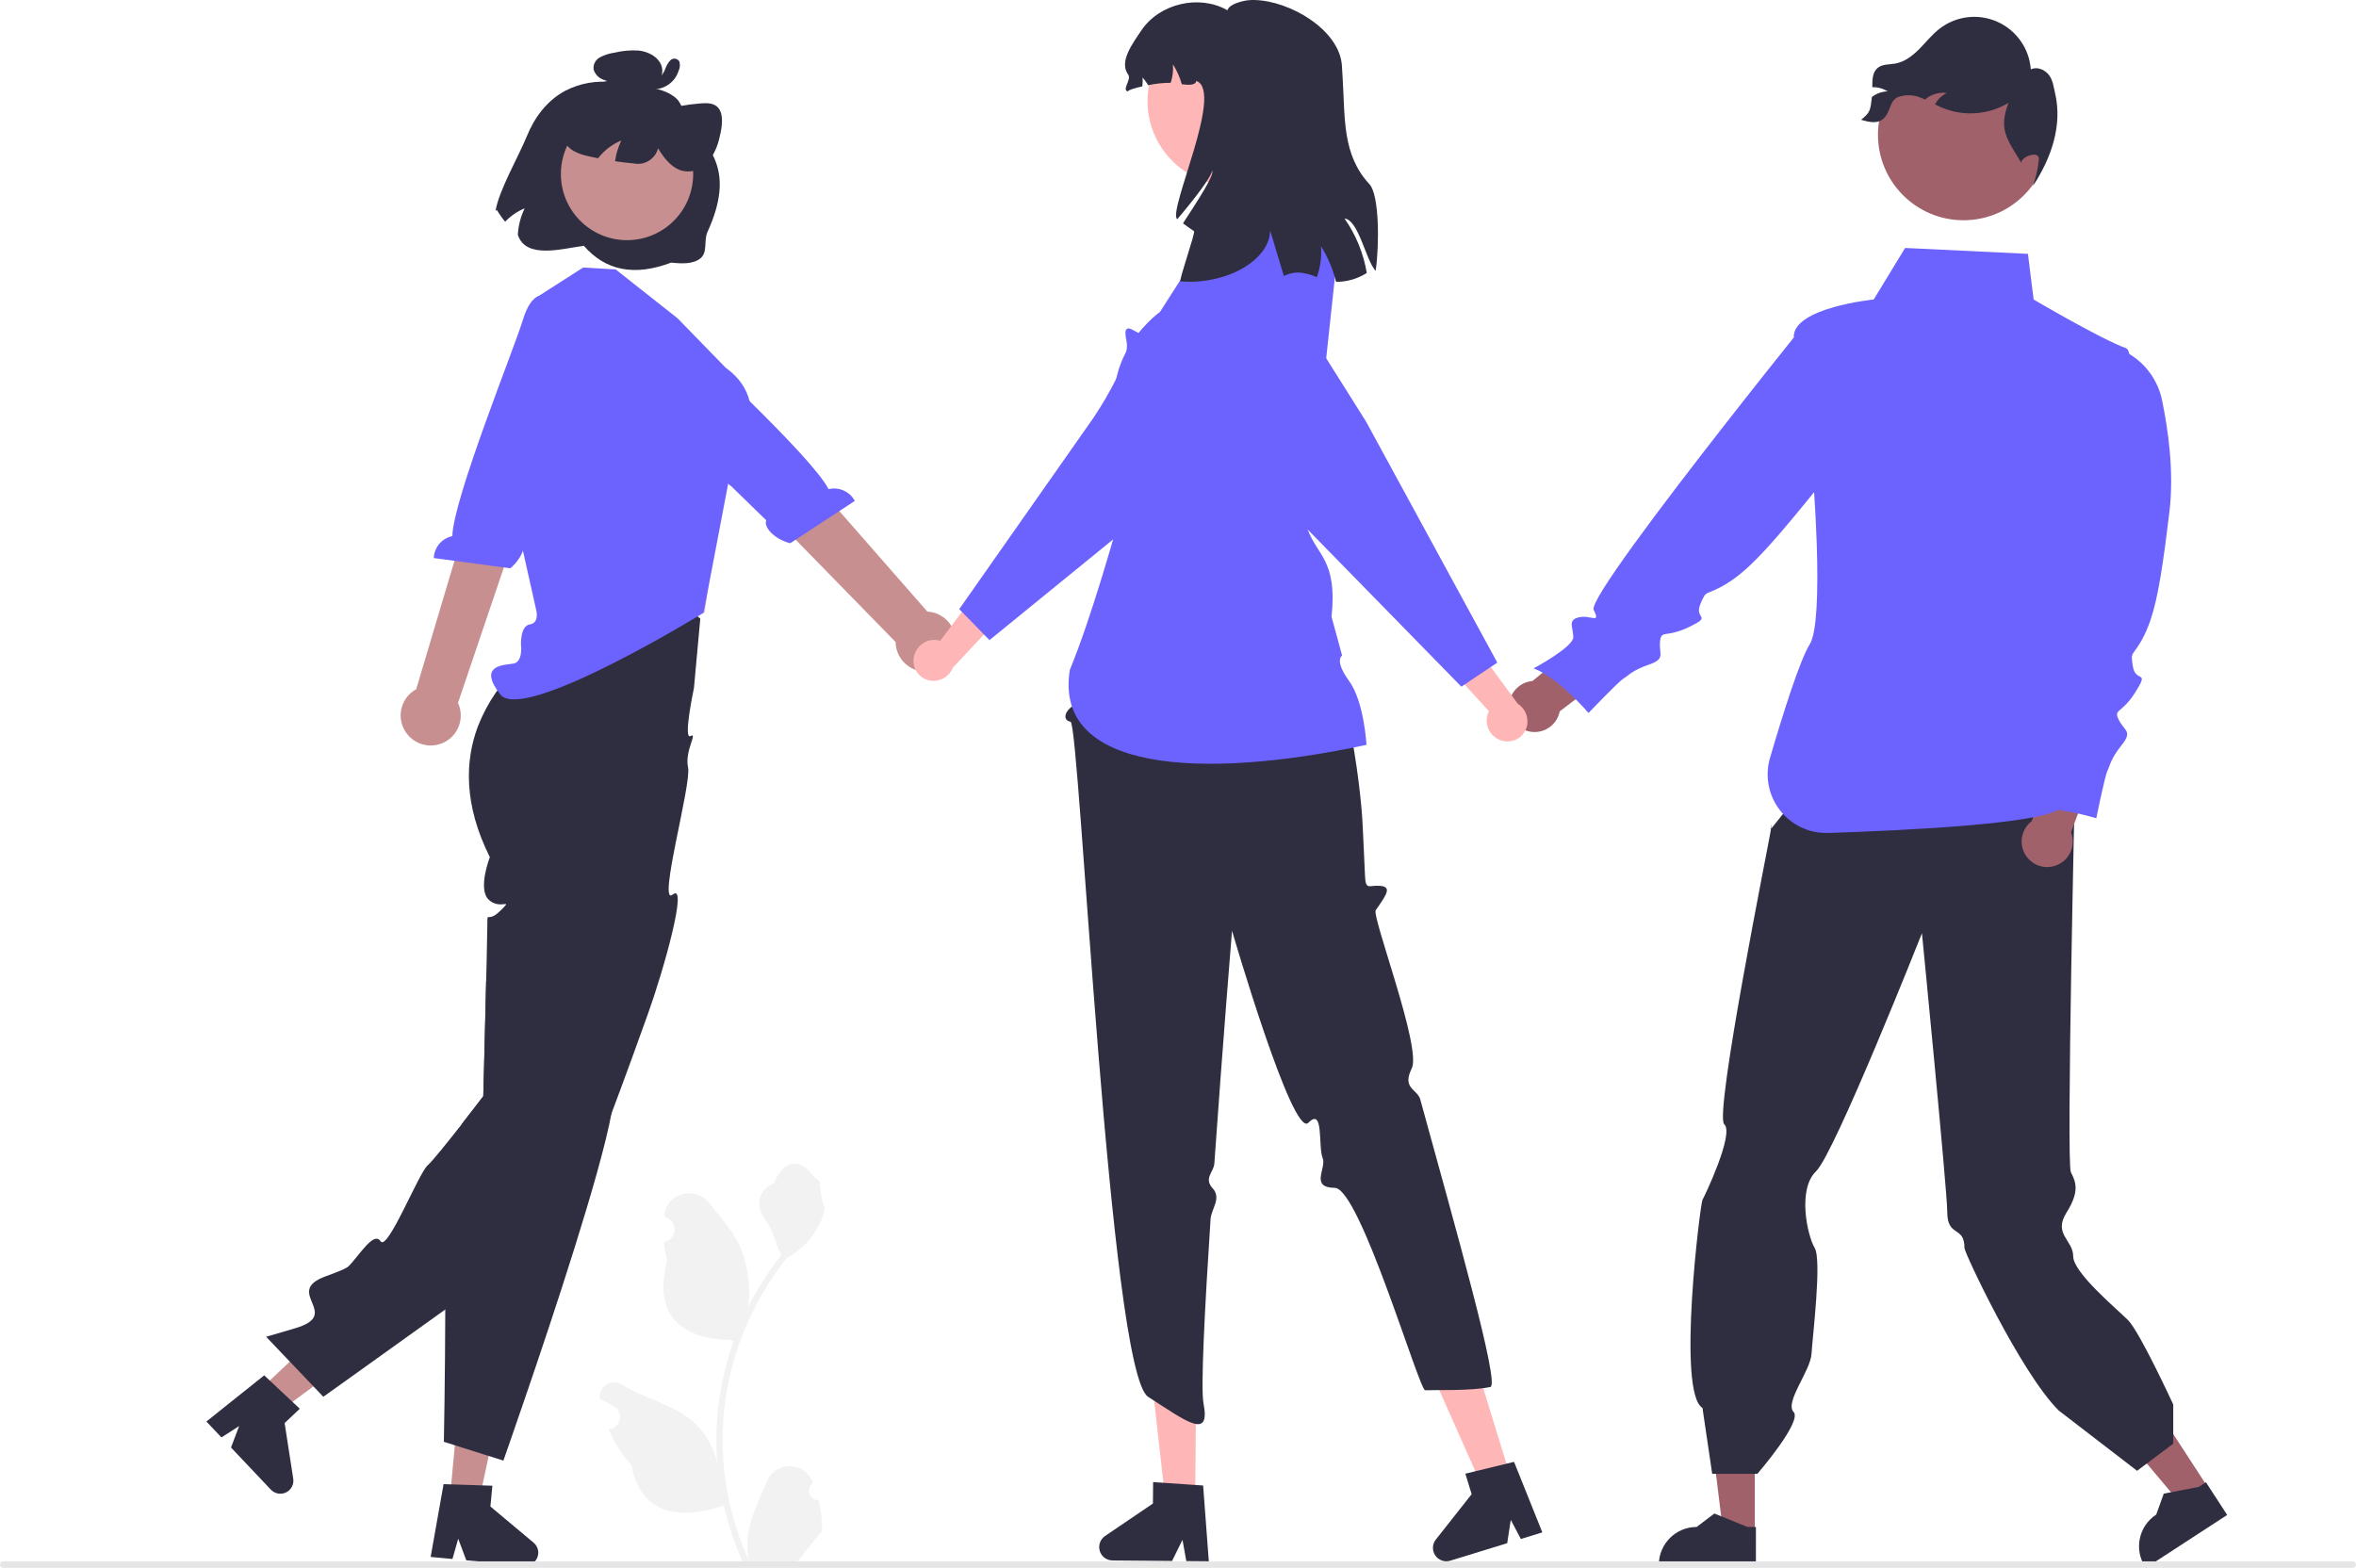
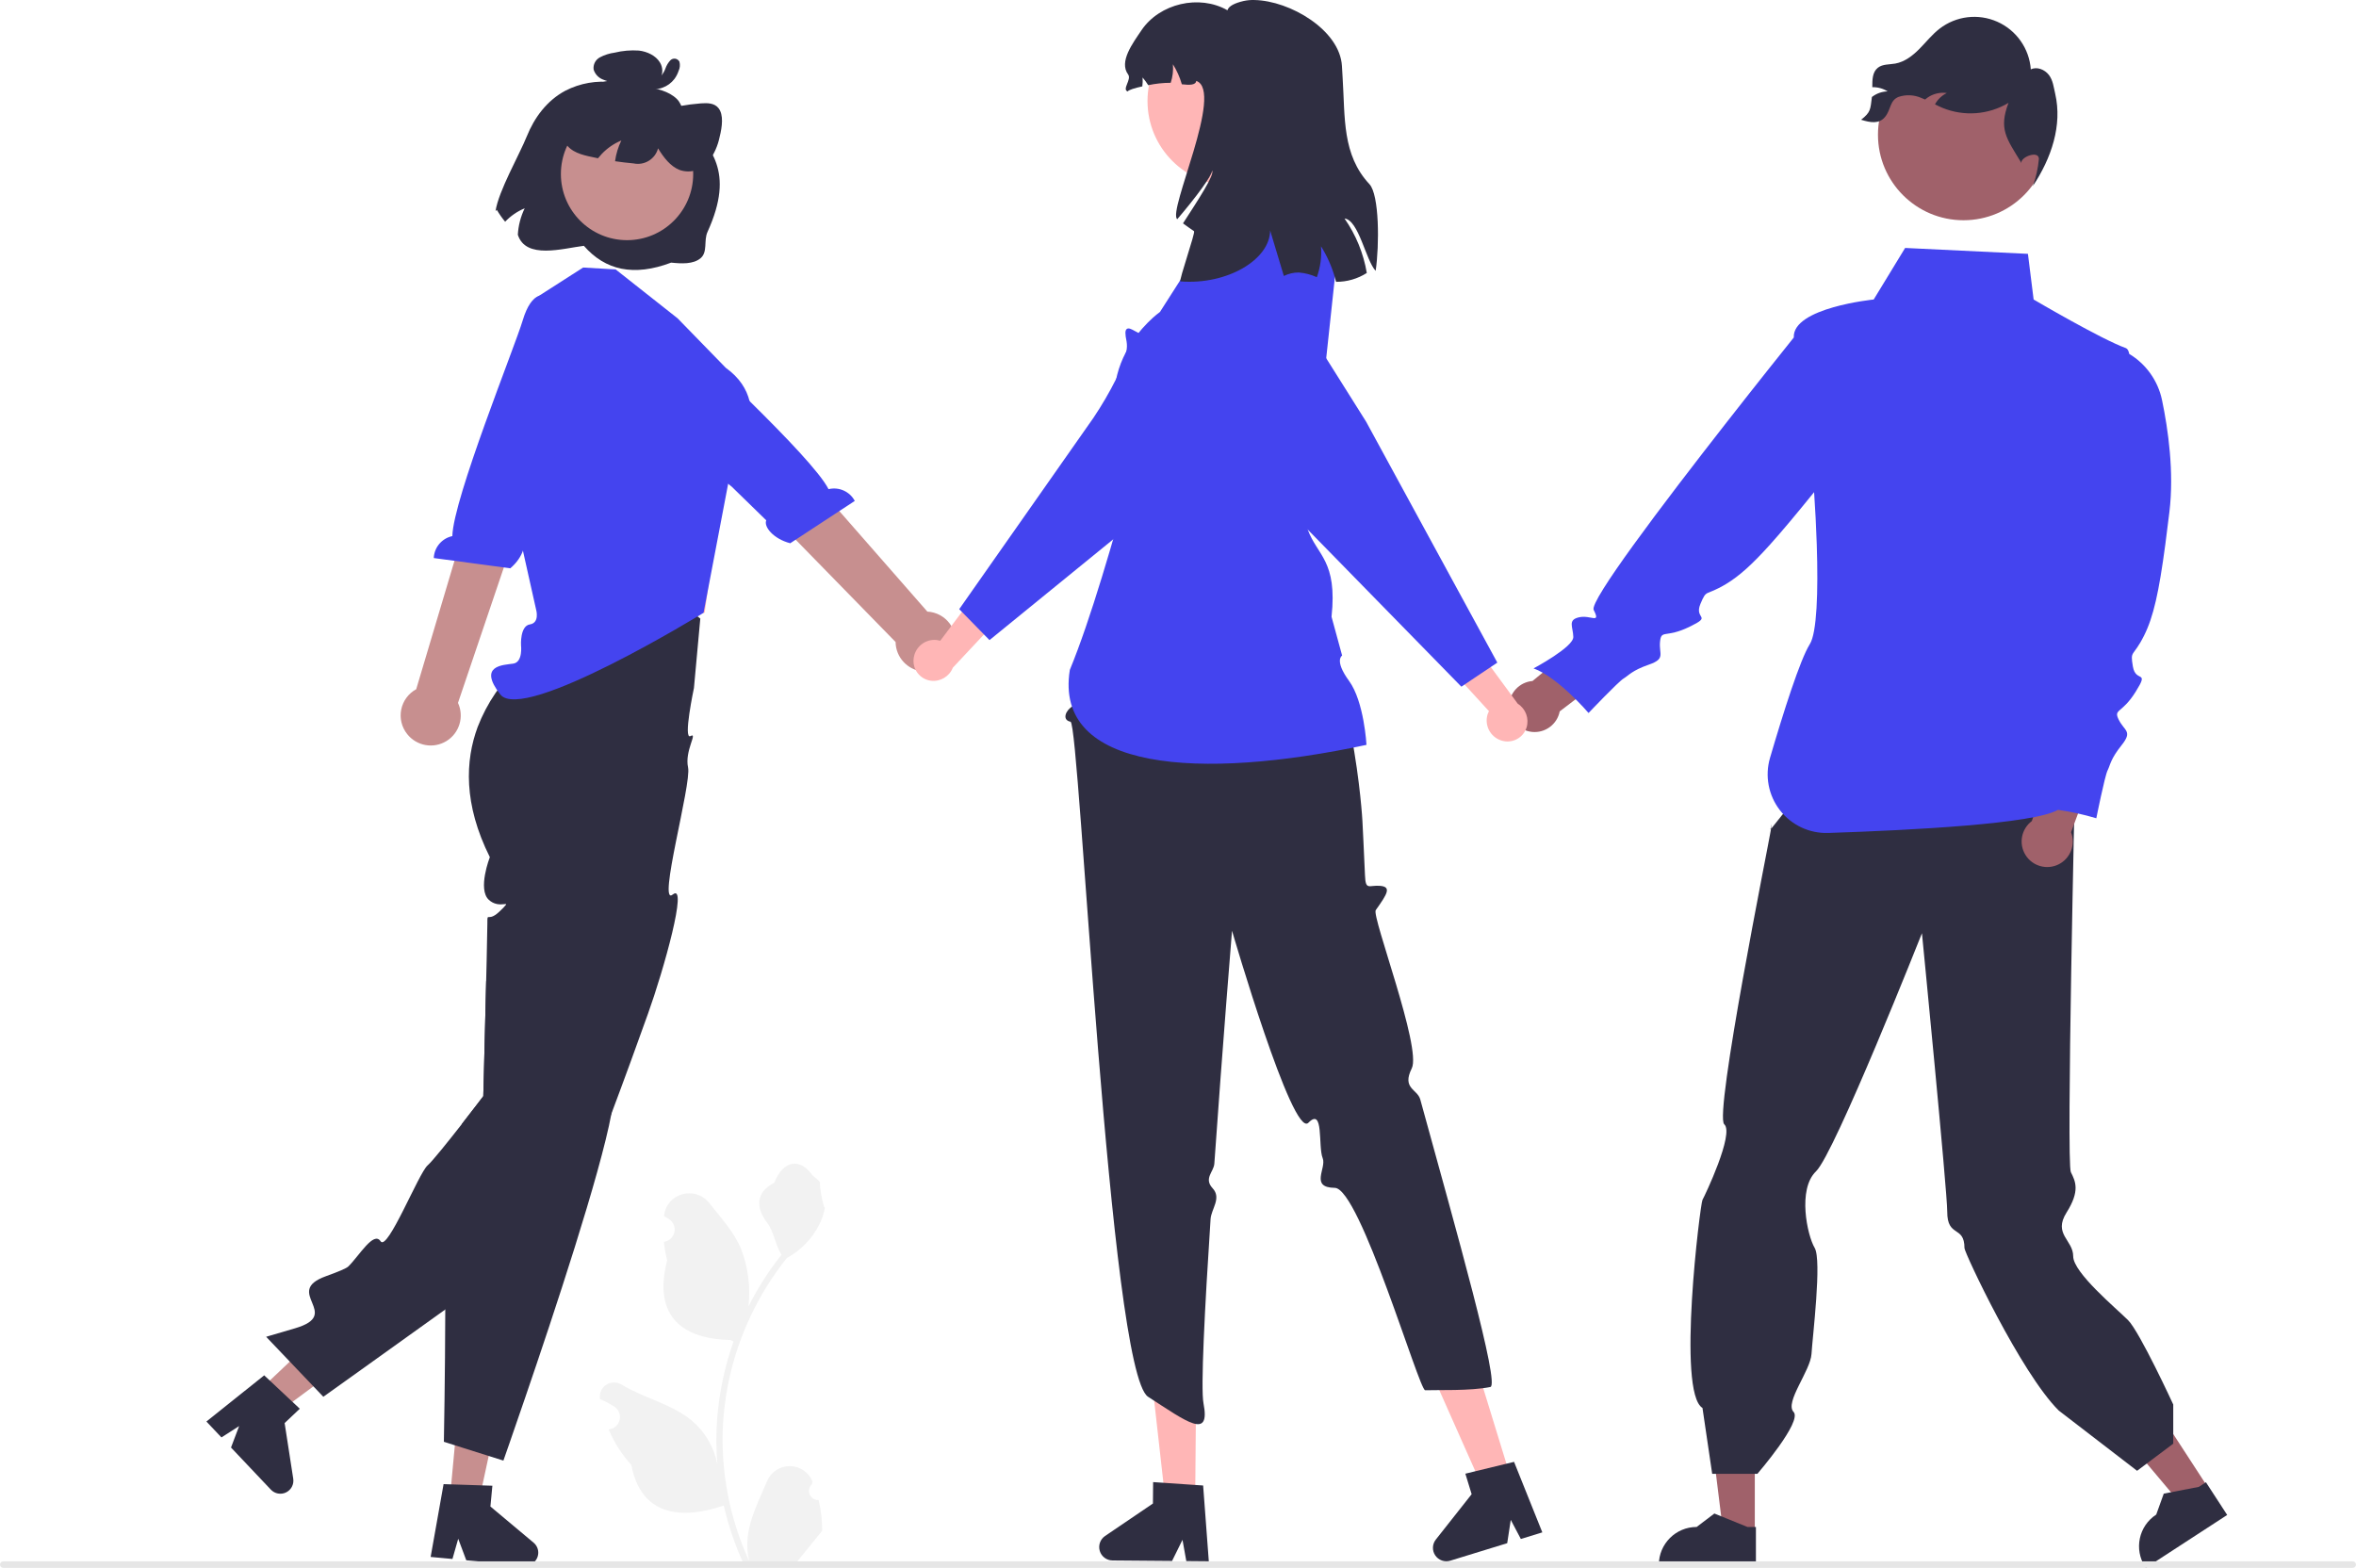
<svg xmlns="http://www.w3.org/2000/svg" data-name="Layer 1" width="722.73" height="481.009" viewBox="0 0 722.73 481.009">
  <polygon points="677.424 456.495 669.306 461.773 645.084 432.974 657.065 425.184 677.424 456.495" fill="#a0616a" />
  <path d="M921.851,674.273l-24.963,16.232-.205-.316a11.59,11.59,0,0,1,3.398-16.034l.001-0,2.31-6.424,10.757-2.073,2.179-1.417Z" transform="translate(-238.6348 -209.4957)" fill="#2f2e41" />
  <polygon points="538.307 470.326 528.625 470.325 524.019 432.977 538.309 432.978 538.307 470.326" fill="#a0616a" />
  <path d="M777.283,689.922l-29.776-.001v-.377a11.59,11.59,0,0,1,11.59-11.589h.001l5.439-4.126,10.148,4.127,2.599 0Z" transform="translate(-238.6348 -209.4957)" fill="#2f2e41" />
  <path d="M877.168,451.359l-86.829,1.909-8.607,10.758s.744-3.793.082.373-17.414,87.23-14.247,90.016-6.004,22.02-6.678,23.193-7.933,59.07,0,63.831l2.98,20.209h13.866s13.891-16.075,11.095-18.989,5.2-12.604,5.505-17.8,3.225-28.764.963-32.542-5.319-17.96.418-23.458,32.498-73.057,32.498-73.057,7.776,79.202,7.758,85.421c-.024,8.088,5.287,4.085,5.287,11.185,0,1.434,17.294,38.303,28.916,49.827l24.035,18.488,11.093-8.32V640.387s-10.28-22.298-13.866-25.884S874.612,599.94,874.612,594.919s-6.233-6.77-2.041-13.426,2.758-9.525,1.324-12.394,1.286-120.415,1.286-120.415Z" transform="translate(-238.6348 -209.4957)" fill="#2f2e41" />
  <circle cx="602.327" cy="41.33" r="26.238" fill="#a0616a" />
  <path d="M861.923,461.387l7.386-22.233,13.289,2.447-8.645,23.228a7.843,7.843,0,1,1-12.03-3.442Z" transform="translate(-238.6348 -209.4957)" fill="#a0616a" />
  <path d="M708.749,418.421l18.096-14.878,9.942,9.152L717.095,427.744a7.843,7.843,0,1,1-8.346-9.323Z" transform="translate(-238.6348 -209.4957)" fill="#a0616a" />
  <path d="M809.547,246.236c2.829.878,5.556,1.396,7.395-.924s1.359-4.973,4.095-6.092a9.679,9.679,0,0,1,6.989.324c.397.148.786.314,1.165.481.213-.185.425-.36.656-.527a8.337,8.337,0,0,1,6-1.461,8.18,8.18,0,0,0-3.633,3.467c.758.379,1.525.758,2.302,1.082a22.697,22.697,0,0,0,20.254-1.535c-3.032,7.987-.675,10.834,3.772,18.128l.176.425c-.444-1.914,5.371-4.123,5.371-1.35a33.127,33.127,0,0,1-1.849,8.32c5.704-8.588,9.069-18.636,6.859-28.278-.471-2.024-.684-4.197-1.969-5.842-1.285-1.636-3.651-2.598-5.519-1.673a17.396,17.396,0,0,0-27.992-12.48c-2.311,1.784-4.132,4.123-6.194,6.203-2.062,2.08-4.502,3.975-7.386,4.493-1.83.324-3.892.129-5.352,1.285-1.692,1.34-1.71,3.698-1.701,5.963a8.327,8.327,0,0,1,4.687,1.285,8.148,8.148,0,0,0-4.733,1.664.509.509,0,0,0-.074.055C812.366,243.056,812.569,243.86,809.547,246.236Z" transform="translate(-238.6348 -209.4957)" fill="#2f2e41" />
-   <path d="M901.86,332.238a21.716,21.716,0,0,0-10.058-14.167c-.191-.979-.531-1.606-1.052-1.791-7.458-2.651-28.277-14.899-28.277-14.899l-1.745-14.006L823.054,285.564,813.414,301.38s-24.972,2.51-24.509,11.652c-6.048,7.543-32.969,41.249-49.104,63.538-7.712,10.653-12.963,18.702-12.289,20.034,2.271,4.488-.919,1.46-4.488,2.271-3.569.811-1.839,2.92-1.758,6.029s-12.194,9.652-12.194,9.652c7.489,2.677,16.87,13.681,16.87,13.681s9.085-9.571,10.734-10.571,2.569-2.46,7.787-4.272c5.218-1.811,3.028-3.19,3.407-7.029.379-3.839,1.649-1,8.976-4.542s1.379-2.19,3.407-7.029c2.028-4.84,1.379-2.19,7.976-6.191,3.965-2.405,7.904-5.937,13.384-12.033,3.637-4.046,7.953-9.219,13.41-15.949.037-.046.072-.093.109-.139.367,5.456.649,10.914.817,16.088.477,14.703.022,27.101-2.118,30.515-3.004,4.792-8.089,20.829-12.222,34.91A17.995,17.995,0,0,0,799.469,465.041c25.642-.845,63.164-2.802,70.477-7.093a81.017,81.017,0,0,1,11.758,2.584s2.588-12.94,3.45-14.665c.863-1.725.863-3.45,4.313-7.764,3.451-4.313.863-4.313-.863-7.764-1.725-3.45.863-1.725,5.176-8.626,4.313-6.901,0-2.588-.863-7.764-.863-5.176,0-2.588,3.451-9.489,2.859-5.718,4.534-13.221,6.496-27.891.406-3.035.824-6.369,1.267-10.065C905.597,354.294,903.744,341.254,901.86,332.238Z" transform="translate(-238.6348 -209.4957)" fill="#6c63ff" />
+   <path d="M901.86,332.238a21.716,21.716,0,0,0-10.058-14.167c-.191-.979-.531-1.606-1.052-1.791-7.458-2.651-28.277-14.899-28.277-14.899l-1.745-14.006L823.054,285.564,813.414,301.38s-24.972,2.51-24.509,11.652c-6.048,7.543-32.969,41.249-49.104,63.538-7.712,10.653-12.963,18.702-12.289,20.034,2.271,4.488-.919,1.46-4.488,2.271-3.569.811-1.839,2.92-1.758,6.029s-12.194,9.652-12.194,9.652c7.489,2.677,16.87,13.681,16.87,13.681s9.085-9.571,10.734-10.571,2.569-2.46,7.787-4.272c5.218-1.811,3.028-3.19,3.407-7.029.379-3.839,1.649-1,8.976-4.542s1.379-2.19,3.407-7.029c2.028-4.84,1.379-2.19,7.976-6.191,3.965-2.405,7.904-5.937,13.384-12.033,3.637-4.046,7.953-9.219,13.41-15.949.037-.046.072-.093.109-.139.367,5.456.649,10.914.817,16.088.477,14.703.022,27.101-2.118,30.515-3.004,4.792-8.089,20.829-12.222,34.91A17.995,17.995,0,0,0,799.469,465.041c25.642-.845,63.164-2.802,70.477-7.093a81.017,81.017,0,0,1,11.758,2.584s2.588-12.94,3.45-14.665c.863-1.725.863-3.45,4.313-7.764,3.451-4.313.863-4.313-.863-7.764-1.725-3.45.863-1.725,5.176-8.626,4.313-6.901,0-2.588-.863-7.764-.863-5.176,0-2.588,3.451-9.489,2.859-5.718,4.534-13.221,6.496-27.891.406-3.035.824-6.369,1.267-10.065C905.597,354.294,903.744,341.254,901.86,332.238Z" transform="translate(-238.6348 -209.4957)" fill="#4444ef" />
  <path d="M489.746,669.701a2.807,2.807,0,0,1-2.035-4.866l.192-.765q-.038-.092-.076-.184a7.539,7.539,0,0,0-13.907.052c-2.275,5.478-5.17,10.966-5.883,16.758a22.304,22.304,0,0,0,.392,7.671,89.419,89.419,0,0,1-8.134-37.139,86.303,86.303,0,0,1,.535-9.628q.444-3.931,1.231-7.807a90.455,90.455,0,0,1,17.938-38.337A24.073,24.073,0,0,0,490.01,585.069a18.364,18.364,0,0,0,1.67-5.018c-.487.064-1.838-7.359-1.47-7.815-.679-1.031-1.895-1.543-2.637-2.549-3.689-5.002-8.773-4.129-11.426,2.669-5.669,2.861-5.724,7.606-2.245,12.169,2.213,2.903,2.517,6.832,4.459,9.94-.2.256-.408.503-.607.759a91.04,91.04,0,0,0-9.502,15.054,37.846,37.846,0,0,0-2.259-17.579c-2.163-5.217-6.216-9.611-9.786-14.122-4.288-5.418-13.08-3.053-13.836,3.814q-.011.1-.021.199.795.449,1.557.952a3.808,3.808,0,0,1-1.535,6.93l-.078.012a37.891,37.891,0,0,0,.999,5.665c-4.58,17.71,5.307,24.16,19.424,24.45.312.16.615.32.927.471a92.926,92.926,0,0,0-5.002,23.539,88.138,88.138,0,0,0,.064,14.231l-.024-.168a23.289,23.289,0,0,0-7.95-13.448c-6.118-5.026-14.762-6.877-21.363-10.917a4.371,4.371,0,0,0-6.694,4.252q.013.088.027.176a25.58,25.58,0,0,1,2.869,1.382q.795.449,1.557.952a3.808,3.808,0,0,1-1.535,6.93l-.078.012c-.056.008-.104.016-.16.024a37.923,37.923,0,0,0,6.975,10.923c2.863,15.46,15.162,16.927,28.318,12.425h.008a92.897,92.897,0,0,0,6.24,18.218h22.293c.08-.248.152-.503.224-.751a25.328,25.328,0,0,1-6.169-.367c1.654-2.03,3.308-4.075,4.962-6.105a1.385,1.385,0,0,0,.104-.12c.839-1.039,1.686-2.069,2.525-3.108l0-.001a37.101,37.101,0,0,0-1.087-9.451Z" transform="translate(-238.6348 -209.4957)" fill="#f2f2f2" />
  <polygon points="79.642 426.488 85.793 432.989 114.354 411.829 105.276 402.234 79.642 426.488" fill="#c78f8f" />
  <path d="M328.356,639.579l-6.964-6.542-1.71-1.602-17.728,14.173,4.612,4.874,5.428-3.481-2.494,6.583,12.227,12.923a4,4,0,0,0,6.861-3.356l-2.639-17.071,4.65-4.397Z" transform="translate(-238.6348 -209.4957)" fill="#2f2e41" />
  <path d="M453.459,399.282l-1.95,21.29s-3.404,16.04-1.047,14.74-1.869,4.551-.756,9.626-9.507,42.914-4.697,38.994-2.78,23.16-7.58,36.52c-1.47,4.13-2.98,8.31-4.5,12.46-.3.84-.6,1.67-.91,2.51-1.97,5.4-3.94,10.72-5.83,15.74-.27.7-.53,1.4-.79,2.09-.01.02-.01.04-.02.04-6.22,16.37-11.55,29.25-13.68,31.38-1.11,1.11-18.72,13.83-36.47,26.57-18.63,13.37-37.41,26.77-37.41,26.77l-17.54-18.4s.42-.12,1.21-.36c1.46-.42,4.16-1.21,7.7-2.26,14.76-4.35-3.99-11.12,9.41-15.96,3.78-1.36,6.3-2.42,6.87-2.98,3.33-3.25,7.8-11,9.91-7.75s11.68-20.9,14.44-23.29c1.48-1.29,6.31-7.32,10.45-12.62,3.56-4.56,6.62-8.59,6.62-8.59s.06-2.16.15-5.6c.13-5.09.32-13,.52-20.92-.01-.01-.01-.01,0-.01.07-2.98.14-5.96.21-8.79.05-2.19.1-4.3.15-6.25.13-5.84.22-10.26.22-11.36,0-3.61,0-.8,2.85-2.98a12.888,12.888,0,0,0,1.21-1.08,14.59,14.59,0,0,0,1.68-1.79c.21-.45-1.1.16-2.8-.18a5.085,5.085,0,0,1-2.46-1.26c-3.58-3.22.28-13.12.28-13.12-8.14-16.28-7.55-29.63-3.74-39.92a51.208,51.208,0,0,1,13.21-19.35,47.803,47.803,0,0,1,7.23-5.67l.25-1.35,2.75-14.89a33.18,33.18,0,0,1,4.55-2.07,31.584,31.584,0,0,1,15.26-1.52,45.547,45.547,0,0,1,14.61,4.73A54.067,54.067,0,0,1,453.459,399.282Z" transform="translate(-238.6348 -209.4957)" fill="#2f2e41" />
  <polygon points="138.02 459.658 146.931 460.487 154.44 425.743 141.287 424.52 138.02 459.658" fill="#c78f8f" />
  <path d="M402.319,682.772,389.079,671.682l.6-6.38-3.08-.1-9.54-.31h-.01l-2.34-.08-3.97,22.34,6.69.62,1.77-6.2,2.47,6.6,3.54.33,14.17,1.32c.12.01.25.02.37.02a3.973,3.973,0,0,0,2.98-1.34,3.916,3.916,0,0,0,1.01-2.3A3.995,3.995,0,0,0,402.319,682.772Z" transform="translate(-238.6348 -209.4957)" fill="#2f2e41" />
  <path d="M426.189,551.162c-3.39,18.45-17.74,61.71-26.42,87.03-3.95,11.57-6.71,19.4-6.71,19.4l-4.5-1.42h-.01l-7.61-2.4-2.77-.88h-.01l-3.36-1.07s.39-20.66.43-40.58c.03-8.35-.01-16.58-.17-23.1-.18-7.11-.49-12.2-1-13.21-2.11-4.14,1.42-4.58,5.15-5.62,3.74-1.05.82-2.63-.63-5.99-.979-2.24.95-5.23,2.32-6.93a16.701,16.701,0,0,1,1.21-1.37s-.66-.23-1.84-.63c3.56-4.56,6.62-8.59,6.62-8.59s.06-2.16.15-5.6c.13-5.09.32-13,.52-20.92-.01-.01-.01-.01,0-.01.07-2.98.14-5.96.21-8.79,5.72,4.39,11.28,8.69,16.32,12.67a.051.051,0,0,1,.02.04c12.11,9.57,21.2,17.25,22.48,19.69C427.169,543.982,426.969,546.922,426.189,551.162Z" transform="translate(-238.6348 -209.4957)" fill="#2f2e41" />
  <path d="M960.365,690.5H239.635a1,1,0,0,1,0-2H960.365a1,1,0,1,1,0,2Z" transform="translate(-238.6348 -209.4957)" fill="#e6e6e6" />
  <polygon points="164.915 153.798 166.789 171.18 165.687 193.973 216.172 187.975 220.915 153.798 214.871 153.858 164.915 153.798" fill="#ffb6b6" />
-   <path d="M446.493,307.152l-19-15h0l-9.974-.58-14.799,9.481L399.096,319.54,390.526,340.358,403.096,396.54s1.179,4.032-1.911,4.516-2.719,6.427-2.719,6.427.629,5.15-2.371,5.604-11.0.454-4,9.454,62.366-25.04,62.366-25.04l8.041-42.194s15.595-20.946-1.2-32.942Z" transform="translate(-238.6348 -209.4957)" fill="#6c63ff" />
+   <path d="M446.493,307.152l-19-15h0l-9.974-.58-14.799,9.481L399.096,319.54,390.526,340.358,403.096,396.54s1.179,4.032-1.911,4.516-2.719,6.427-2.719,6.427.629,5.15-2.371,5.604-11.0.454-4,9.454,62.366-25.04,62.366-25.04l8.041-42.194s15.595-20.946-1.2-32.942Z" transform="translate(-238.6348 -209.4957)" fill="#4444ef" />
  <path d="M363.549,434.71a9.157,9.157,0,0,1,2.763-13.767l23.899-80.205,14.944,7.524-26.027,76.875a9.207,9.207,0,0,1-15.58,9.573Z" transform="translate(-238.6348 -209.4957)" fill="#c78f8f" />
-   <path d="M406.152,300.31s-4.272-2.27-7.194,7.554c-2.339,7.865-21.321,54.713-21.563,66.103a7.194,7.194,0,0,0-5.696,6.733l23.469,3.145c4.101-3.459,5.177-8.131,3.59-9.517l5.096-13.917L425.112,316.132l-15.843-14.235Z" transform="translate(-238.6348 -209.4957)" fill="#6c63ff" />
+   <path d="M406.152,300.31s-4.272-2.27-7.194,7.554c-2.339,7.865-21.321,54.713-21.563,66.103a7.194,7.194,0,0,0-5.696,6.733l23.469,3.145c4.101-3.459,5.177-8.131,3.59-9.517l5.096-13.917L425.112,316.132l-15.843-14.235Z" transform="translate(-238.6348 -209.4957)" fill="#4444ef" />
  <path d="M531.553,408.347a9.157,9.157,0,0,0-8.445-11.218L468.284,334.515,456.654,348.392l56.711,58.061a9.207,9.207,0,0,0,18.188,1.894Z" transform="translate(-238.6348 -209.4957)" fill="#c78f8f" />
-   <path d="M435.019,305.587s2.87-3.894,9.753,3.7c5.51,6.08,42.884,40.113,48.028,50.278a7.194,7.194,0,0,1,8.048,3.608l-19.801,12.985c-5.193-1.345-8.184-5.092-7.353-7.029l-10.613-10.345-38.316-30.732,8.129-19.687Z" transform="translate(-238.6348 -209.4957)" fill="#6c63ff" />
+   <path d="M435.019,305.587s2.87-3.894,9.753,3.7c5.51,6.08,42.884,40.113,48.028,50.278a7.194,7.194,0,0,1,8.048,3.608l-19.801,12.985c-5.193-1.345-8.184-5.092-7.353-7.029l-10.613-10.345-38.316-30.732,8.129-19.687Z" transform="translate(-238.6348 -209.4957)" fill="#4444ef" />
  <path d="M699.015,436.613a6.427,6.427,0,0,1-4.031-8.007,6.165,6.165,0,0,1,.401-.937l-15.142-16.539,5.689-10.636,18.293,24.899a6.41,6.41,0,0,1,2.686,7.35,6.134,6.134,0,0,1-7.736,3.925h0Q699.094,436.641,699.015,436.613Z" transform="translate(-238.6348 -209.4957)" fill="#ffb6b6" />
-   <path d="M601.941,310.99a18.9,18.9,0,0,0-.157,7.1,16.911,16.911,0,0,0,.433,1.975c.678,2.426,1.322,4.662,1.944,6.68.365,1.253.741,2.434,1.1,3.53,2.072,6.398,3.69,10.02,4.838,10.782.556.373,1.115.714,1.656,1.048,2.776,1.698,4.787,2.929,3.442,6.064a8.877,8.877,0,0,1-.694,1.288,17.842,17.842,0,0,1-1.474,1.966,10.599,10.599,0,0,0-.844,1.11c-.335.496-.48.913-.3,1.292.228.465.859.697,2.213.762.215.01.461.023.726.022.085.006.174.002.273.003.174.002.371.004.572-.004,1.673-.032,3.832.849,6.142,2.194,6.818,3.971,14.854,11.965,14.951,12.065L686.93,420.164l.977-.655,2.322-1.56.803-.536.917-.616,3.99-2.67,2.017-1.347-12.941-23.759-1.408-2.583-1.208-2.228L657.695,338.841l-9.813-15.597-2.19-3.475-9.331-14.819a18.858,18.858,0,0,0-26-5.934q-.212.133-.421.272A18.905,18.905,0,0,0,601.941,310.99Z" transform="translate(-238.6348 -209.4957)" fill="#6c63ff" />
+   <path d="M601.941,310.99a18.9,18.9,0,0,0-.157,7.1,16.911,16.911,0,0,0,.433,1.975c.678,2.426,1.322,4.662,1.944,6.68.365,1.253.741,2.434,1.1,3.53,2.072,6.398,3.69,10.02,4.838,10.782.556.373,1.115.714,1.656,1.048,2.776,1.698,4.787,2.929,3.442,6.064a8.877,8.877,0,0,1-.694,1.288,17.842,17.842,0,0,1-1.474,1.966,10.599,10.599,0,0,0-.844,1.11c-.335.496-.48.913-.3,1.292.228.465.859.697,2.213.762.215.01.461.023.726.022.085.006.174.002.273.003.174.002.371.004.572-.004,1.673-.032,3.832.849,6.142,2.194,6.818,3.971,14.854,11.965,14.951,12.065L686.93,420.164l.977-.655,2.322-1.56.803-.536.917-.616,3.99-2.67,2.017-1.347-12.941-23.759-1.408-2.583-1.208-2.228L657.695,338.841l-9.813-15.597-2.19-3.475-9.331-14.819a18.858,18.858,0,0,0-26-5.934q-.212.133-.421.272A18.905,18.905,0,0,0,601.941,310.99Z" transform="translate(-238.6348 -209.4957)" fill="#4444ef" />
  <polygon points="366.636 459.976 357.445 459.898 353.376 423.619 366.942 423.734 366.636 459.976" fill="#ffb6b6" />
  <path d="M607.709,665.232l-2.4-.16-9.79-.67-3.15-.21-.06,6.57-14.68,9.96a4.11,4.11,0,0,0,2.28,7.51l18.27.15,3.2-6.48,1.17,6.52,6.9.06Z" transform="translate(-238.6348 -209.4957)" fill="#2f2e41" />
  <polygon points="463.407 453.26 454.622 455.961 439.792 422.603 452.759 418.617 463.407 453.26" fill="#ffb6b6" />
  <path d="M703.088,657.982l-2.34.57-9.529,2.31-3.07.75,1.93,6.29-10.99,13.92a4.112,4.112,0,0,0,4.431,6.48l17.47-5.37,1.09-7.15,3.09,5.86,6.591-2.03Z" transform="translate(-238.6348 -209.4957)" fill="#2f2e41" />
  <path d="M586.783,364.418,569.243,415.392l-.579,4.079c-4.42,4.196,1.132,5.579-.949,6.685s-3.482,4.209-.676,4.763,11.85,199.373,23.781,207.093,19.191,13.304,17,2c-.883-4.554.366-28.972,2.172-56.508.205-3.121,3.438-6.424.633-9.458s.346-5.031.522-7.549c2.516-35.957,5.422-71.456,5.422-71.456s18.594,63.857,23.423,58.914,2.917,7.228,4.393,10.864c1.233,3.039-4.028,9.009,3.704,9.101s25.89,62.162,27.732,62.091c3.649-.139,13.908.254,20-1,3.008-.619-10.345-47.613-21.496-88.193-.889-3.236-5.729-3.311-2.616-9.559s-12.374-46.674-11.045-48.544c3.528-4.963,4.871-7.12,1.392-7.445s-4.507,1.583-4.695-3.231-.788-16.685-.788-16.685-2.52-46.949-20.166-72.888l-1.505-15.412Z" transform="translate(-238.6348 -209.4957)" fill="#2f2e41" />
-   <path d="M630.604,267.096l-23.261,3.312-1.404,16.843-11.478,17.955s-25.514,17.955-7.72,46.318c-6.771,24.433-13.504,47.865-19.922,63.487-5,31,39.793,33.971,91,23,0,0-.706-13.255-5.353-19.628s-2.117-7.764-2.117-7.764L647.101,398.716c1.837-17.208-4.367-18.753-7.283-26.704l8.853-82.494Z" transform="translate(-238.6348 -209.4957)" fill="#6c63ff" />
+   <path d="M630.604,267.096l-23.261,3.312-1.404,16.843-11.478,17.955s-25.514,17.955-7.72,46.318c-6.771,24.433-13.504,47.865-19.922,63.487-5,31,39.793,33.971,91,23,0,0-.706-13.255-5.353-19.628s-2.117-7.764-2.117-7.764L647.101,398.716c1.837-17.208-4.367-18.753-7.283-26.704l8.853-82.494Z" transform="translate(-238.6348 -209.4957)" fill="#4444ef" />
  <path d="M518.94,411.288a6.428,6.428,0,0,1,7.13-5.435,6.169,6.169,0,0,1,.995.221l13.474-17.924,11.5,3.637-21.112,22.558a6.41,6.41,0,0,1-6.731,3.991,6.134,6.134,0,0,1-5.281-6.882v0Q518.926,411.371,518.94,411.288Z" transform="translate(-238.6348 -209.4957)" fill="#ffb6b6" />
-   <path d="M638.619,299.692c-.33-.41-.69-.81-1.07-1.2a18.832,18.832,0,0,0-20.83-4.24c-.34.14-.68.3-1.01.46-11.95,5.87-18.4,9.78-19.18,11.61-.27.62-.5,1.23-.73,1.82-.22.58-.43,1.13-.65,1.63-.92,2.14-1.98,3.47-4.68,2.87a10.805,10.805,0,0,1-2.57-.99c-.37-.18-.71-.37-1.03-.55-1.16-.64-2-1.1-2.57-.68-.55.41-.57,1.45-.07,3.86a8.049,8.049,0,0,1-.08,3.03,34.445,34.445,0,0,1-3.08,8.35,110.225,110.225,0,0,1-6.98,11.98l-23.79,33.92-1.61,2.29-1.76,2.51-14.04,20.02.83.85,3.48,3.55.77.79.7.72,1.81,1.85,1.7,1.73,37.93-30.9,4.23-3.45,7.58-6.18,15.53-12.65,29.39-27.2a18.705,18.705,0,0,0,6.05-13.35c0-.17.01-.33.01-.5A18.69,18.69,0,0,0,638.619,299.692Z" transform="translate(-238.6348 -209.4957)" fill="#6c63ff" />
+   <path d="M638.619,299.692c-.33-.41-.69-.81-1.07-1.2a18.832,18.832,0,0,0-20.83-4.24c-.34.14-.68.3-1.01.46-11.95,5.87-18.4,9.78-19.18,11.61-.27.62-.5,1.23-.73,1.82-.22.58-.43,1.13-.65,1.63-.92,2.14-1.98,3.47-4.68,2.87a10.805,10.805,0,0,1-2.57-.99c-.37-.18-.71-.37-1.03-.55-1.16-.64-2-1.1-2.57-.68-.55.41-.57,1.45-.07,3.86a8.049,8.049,0,0,1-.08,3.03,34.445,34.445,0,0,1-3.08,8.35,110.225,110.225,0,0,1-6.98,11.98l-23.79,33.92-1.61,2.29-1.76,2.51-14.04,20.02.83.85,3.48,3.55.77.79.7.72,1.81,1.85,1.7,1.73,37.93-30.9,4.23-3.45,7.58-6.18,15.53-12.65,29.39-27.2a18.705,18.705,0,0,0,6.05-13.35c0-.17.01-.33.01-.5A18.69,18.69,0,0,0,638.619,299.692Z" transform="translate(-238.6348 -209.4957)" fill="#4444ef" />
  <circle cx="378.004" cy="30.996" r="25.992" fill="#ffb6b6" />
  <path d="M651.084,276.533a41.04,41.04,0,0,1,6.831,16.705,17.254,17.254,0,0,1-9.421,2.719c-.113-.437-.227-.874-.356-1.311a37.508,37.508,0,0,0-4.273-9.599,22.595,22.595,0,0,1-1.279,9.486,16.647,16.647,0,0,0-5.584-1.441,10.146,10.146,0,0,0-4.532,1.068c-1.635-5.423-3.14-10.408-4.209-13.986-.032,8.968-13.176,16.786-27.518,15.653-.518-.324,4.678-15.07,4.176-15.41-1.149-.761-2.266-1.586-3.383-2.396,4.694-7.252,9.793-15.022,8.919-16.187.065,1.441-5.083,8.369-10.683,14.908-3.108-2.282,14.552-39.415,5.827-42.426-.146,1.311-2.072,1.311-4.419,1.036a23.949,23.949,0,0,0-2.736-6.135,14.41,14.41,0,0,1-.68,5.682,33.09,33.09,0,0,0-6.896.728,22.102,22.102,0,0,0-1.732-2.363,14.074,14.074,0,0,1-.081,2.736c-2.315.502-4.225,1.085-4.5,1.554-1.813-.664,1.279-3.658.146-5.212-2.881-3.885,1.392-9.55,4.095-13.565,5.552-8.223,17.741-11.072,26.369-6.135.389-1.344,2.38-2.234,4.937-2.833a13.394,13.394,0,0,1,3.302-.308c11.007.194,26.288,9.275,26.887,20.266.049,1.101.13,2.299.21,3.577.777,12.302-.178,23.649,8.223,32.649,3.043,3.254,3.075,18.664,1.91,26.595C657.607,289.401,655.455,277.002,651.084,276.533Z" transform="translate(-238.6348 -209.4957)" fill="#2f2e41" />
  <path d="M400.249,251.299c-2.283,5.686-8.724,16.868-9.597,22.968l.393-.386a27.54,27.54,0,0,0,2.545,3.639,17.689,17.689,0,0,1,6.007-4.13,21.174,21.174,0,0,0-2.109,8.125c2.431,7.619,13.668,4.226,20.252,3.394,6.575,7.521,15.322,9.483,26.777,5.159,3.204.33,6.79.53,9.035-1.363s.908-5.399,2.116-8.05c8.603-18.887.664-25.701-6.082-34.265-1.484-1.885-1.478-4.697-3.285-6.495-2.506-2.492-6.348-3.259-9.89-3.873a5.368,5.368,0,0,0,4.715-2.333,4.842,4.842,0,0,0-.064-5.054c-1.267-2.1-3.899-3.322-6.439-3.627a24.45,24.45,0,0,0-7.452.641,13.334,13.334,0,0,0-4.512,1.442,3.693,3.693,0,0,0-1.923,3.743,4.784,4.784,0,0,0,2.829,3.049,12.522,12.522,0,0,0,3.198.875,25.088,25.088,0,0,0-14.715,2.576C406.371,240.361,402.54,245.616,400.249,251.299Z" transform="translate(-238.6348 -209.4957)" fill="#2f2e41" />
  <circle cx="192.353" cy="53.389" r="20.293" fill="#c78f8f" />
  <path d="M411.462,252.004c1.177,3.556,4.539,4.702,7.647,5.417.98.228,1.966.441,2.961.631.367-.459.758-.909,1.165-1.334a17.688,17.688,0,0,1,6.007-4.13,20.845,20.845,0,0,0-1.93,6.371q2.818.409,5.667.668a6.408,6.408,0,0,0,7.525-4.617c1.729,2.828,3.774,5.491,6.57,6.614a7.952,7.952,0,0,0,9.045-2.706,19.147,19.147,0,0,0,3.278-7.437c.794-3.149,1.234-6.777-.324-8.774-1.248-1.617-3.401-1.646-5.388-1.503a64.12,64.12,0,0,0-12.947,2.347l-.358.804c.726-4.361-.849-8.556-3.762-10.049-1.965-.998-4.329-.83-6.626-.628a30.197,30.197,0,0,0-8.653,1.673,16.621,16.621,0,0,0-7.842,6.263C411.46,244.711,410.447,248.933,411.462,252.004Z" transform="translate(-238.6348 -209.4957)" fill="#2f2e41" />
  <path d="M440.391,233.037c-.2-.059.319.017.139.022a1.65,1.65,0,0,0,.266-.037c.015-.003.217-.067.083-.02a1.629,1.629,0,0,0,.774-.505,6.748,6.748,0,0,0,1.106-1.969,7.07,7.07,0,0,1,1.521-2.536,1.74,1.74,0,0,1,2.776.424,4.052,4.052,0,0,1-.248,2.81,8.724,8.724,0,0,1-1.282,2.486,7.978,7.978,0,0,1-3.667,2.69,8.346,8.346,0,0,1-5.245.15,1.268,1.268,0,0,1-.051-2.319l2.867-1.174a1.256,1.256,0,1,1,1.017,2.296l-.005.002-2.867,1.174-.051-2.319a4.993,4.993,0,0,0,1.097.188,4.203,4.203,0,0,0,1.189-.05,5.211,5.211,0,0,0,1.1-.268,7.171,7.171,0,0,0,.67-.284q.119-.058.236-.12c-.006.003.328-.191.182-.1a7.08,7.08,0,0,0,1.039-.809,2.855,2.855,0,0,0,.312-.347,6.641,6.641,0,0,0,.454-.629,6.522,6.522,0,0,0,.666-1.476,6.608,6.608,0,0,0,.184-.663,2.717,2.717,0,0,1,.067-.365c.106-.286-.02.167.102.291l.528.389a.69.69,0,0,0,.591-.095q.094-.132-.041.044a4.098,4.098,0,0,0-.287.433,11.847,11.847,0,0,0-.513,1.088,11.937,11.937,0,0,1-1.19,2.247,4.042,4.042,0,0,1-4.428,1.693,1.266,1.266,0,0,1-.715-1.625A1.281,1.281,0,0,1,440.391,233.037Z" transform="translate(-238.6348 -209.4957)" fill="#2f2e41" />
</svg>
